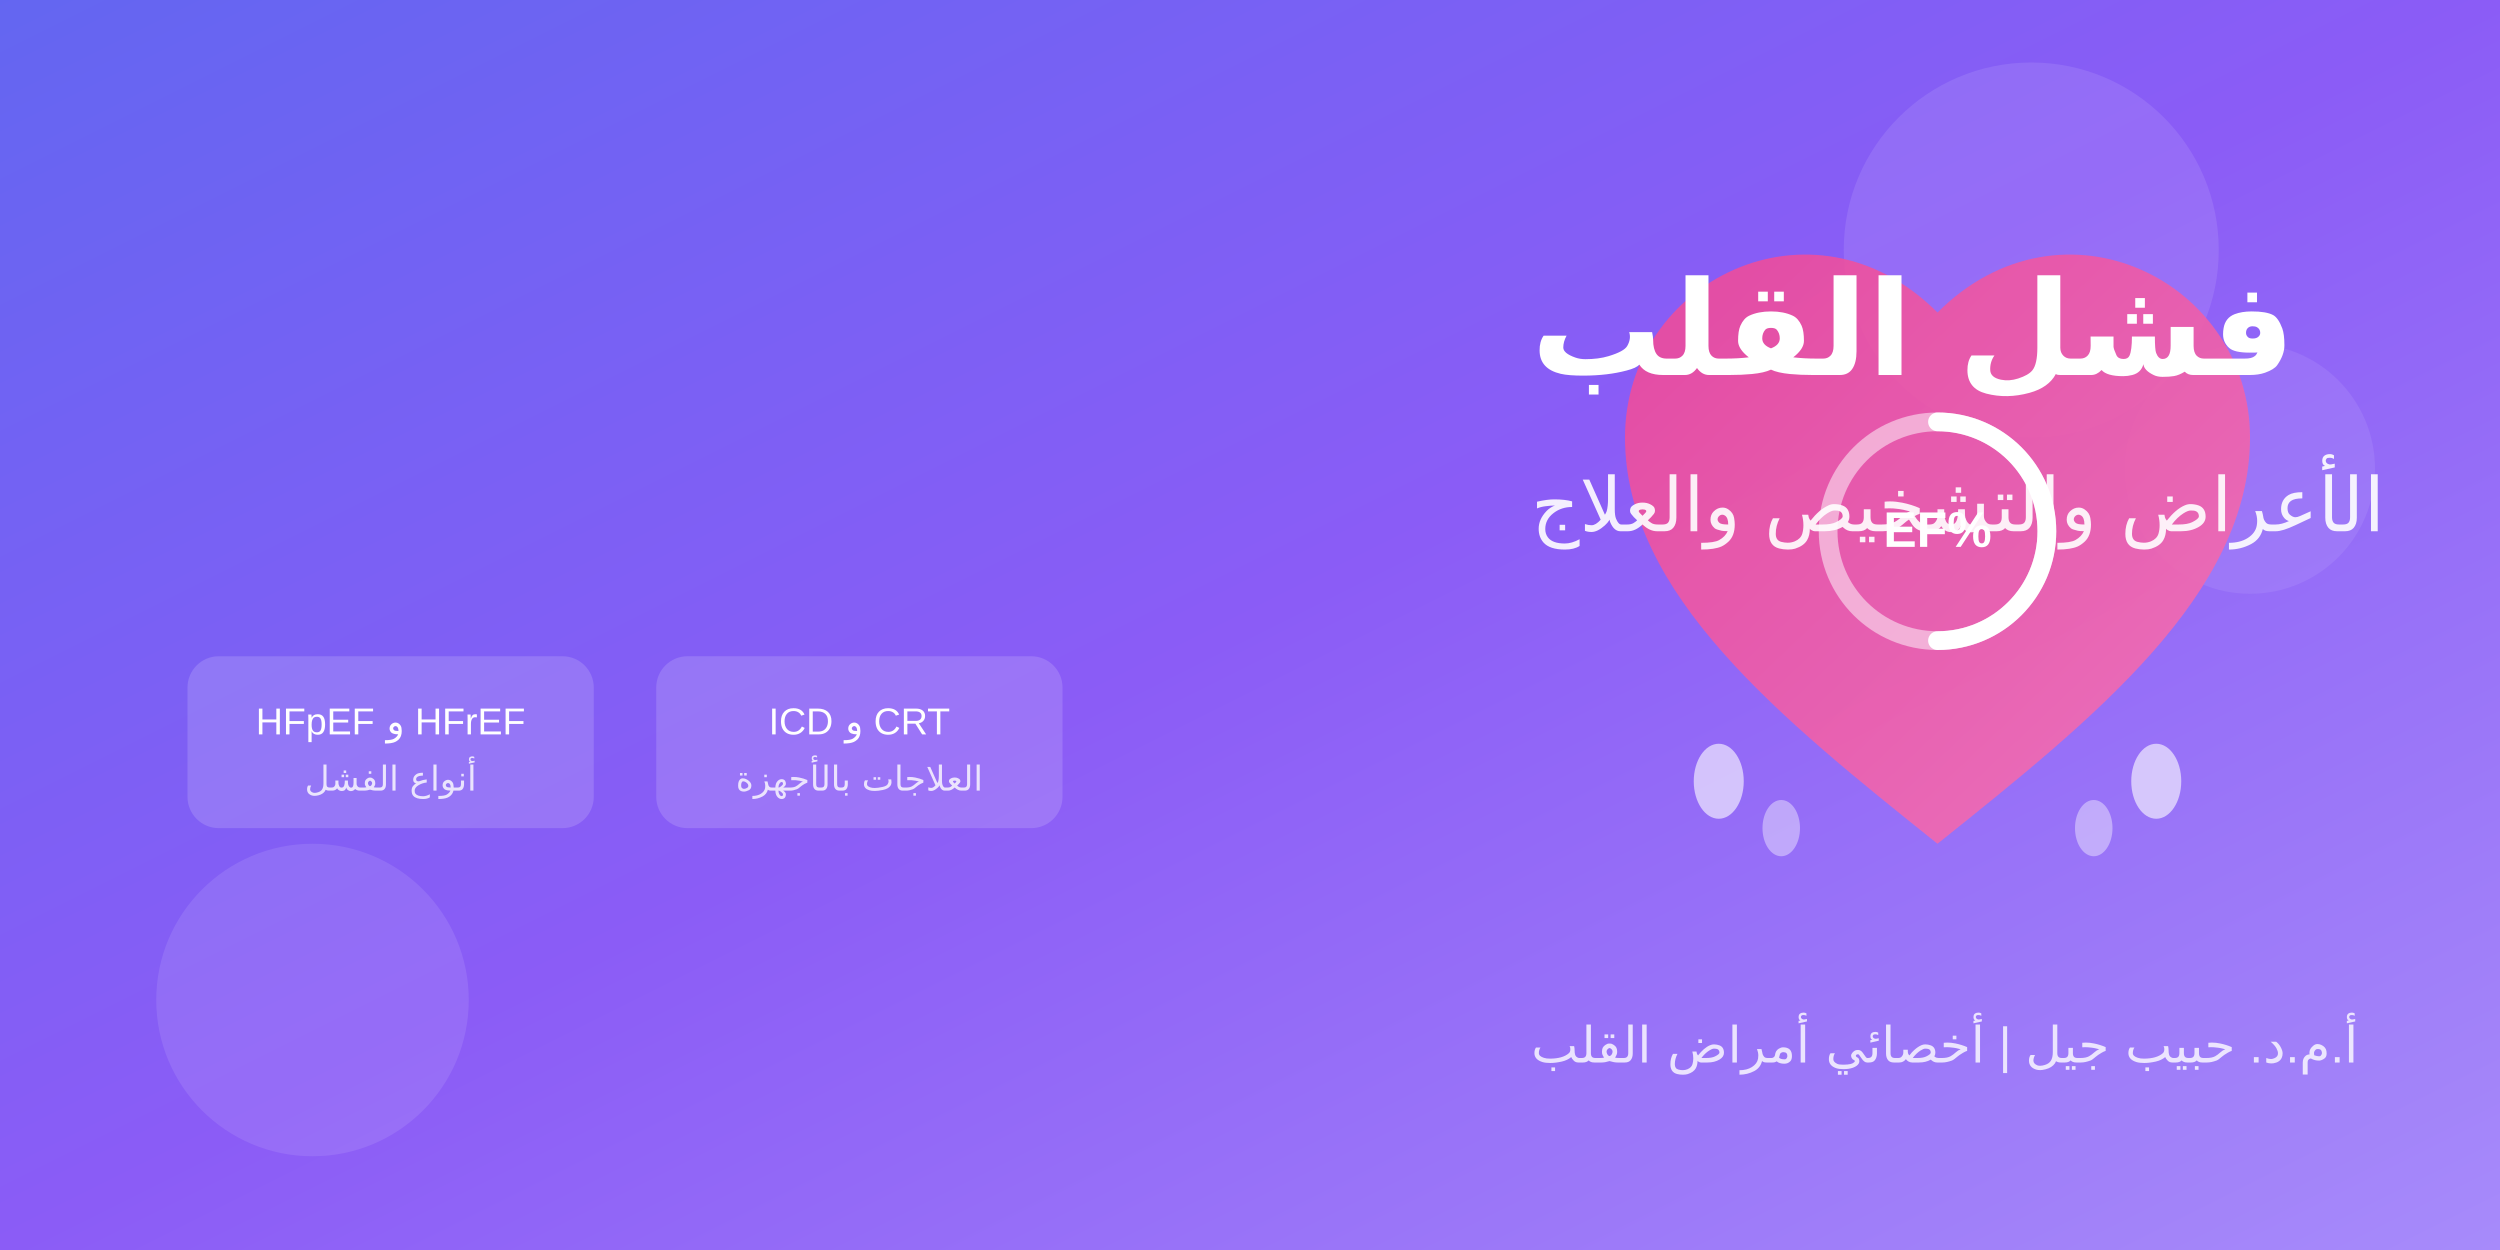
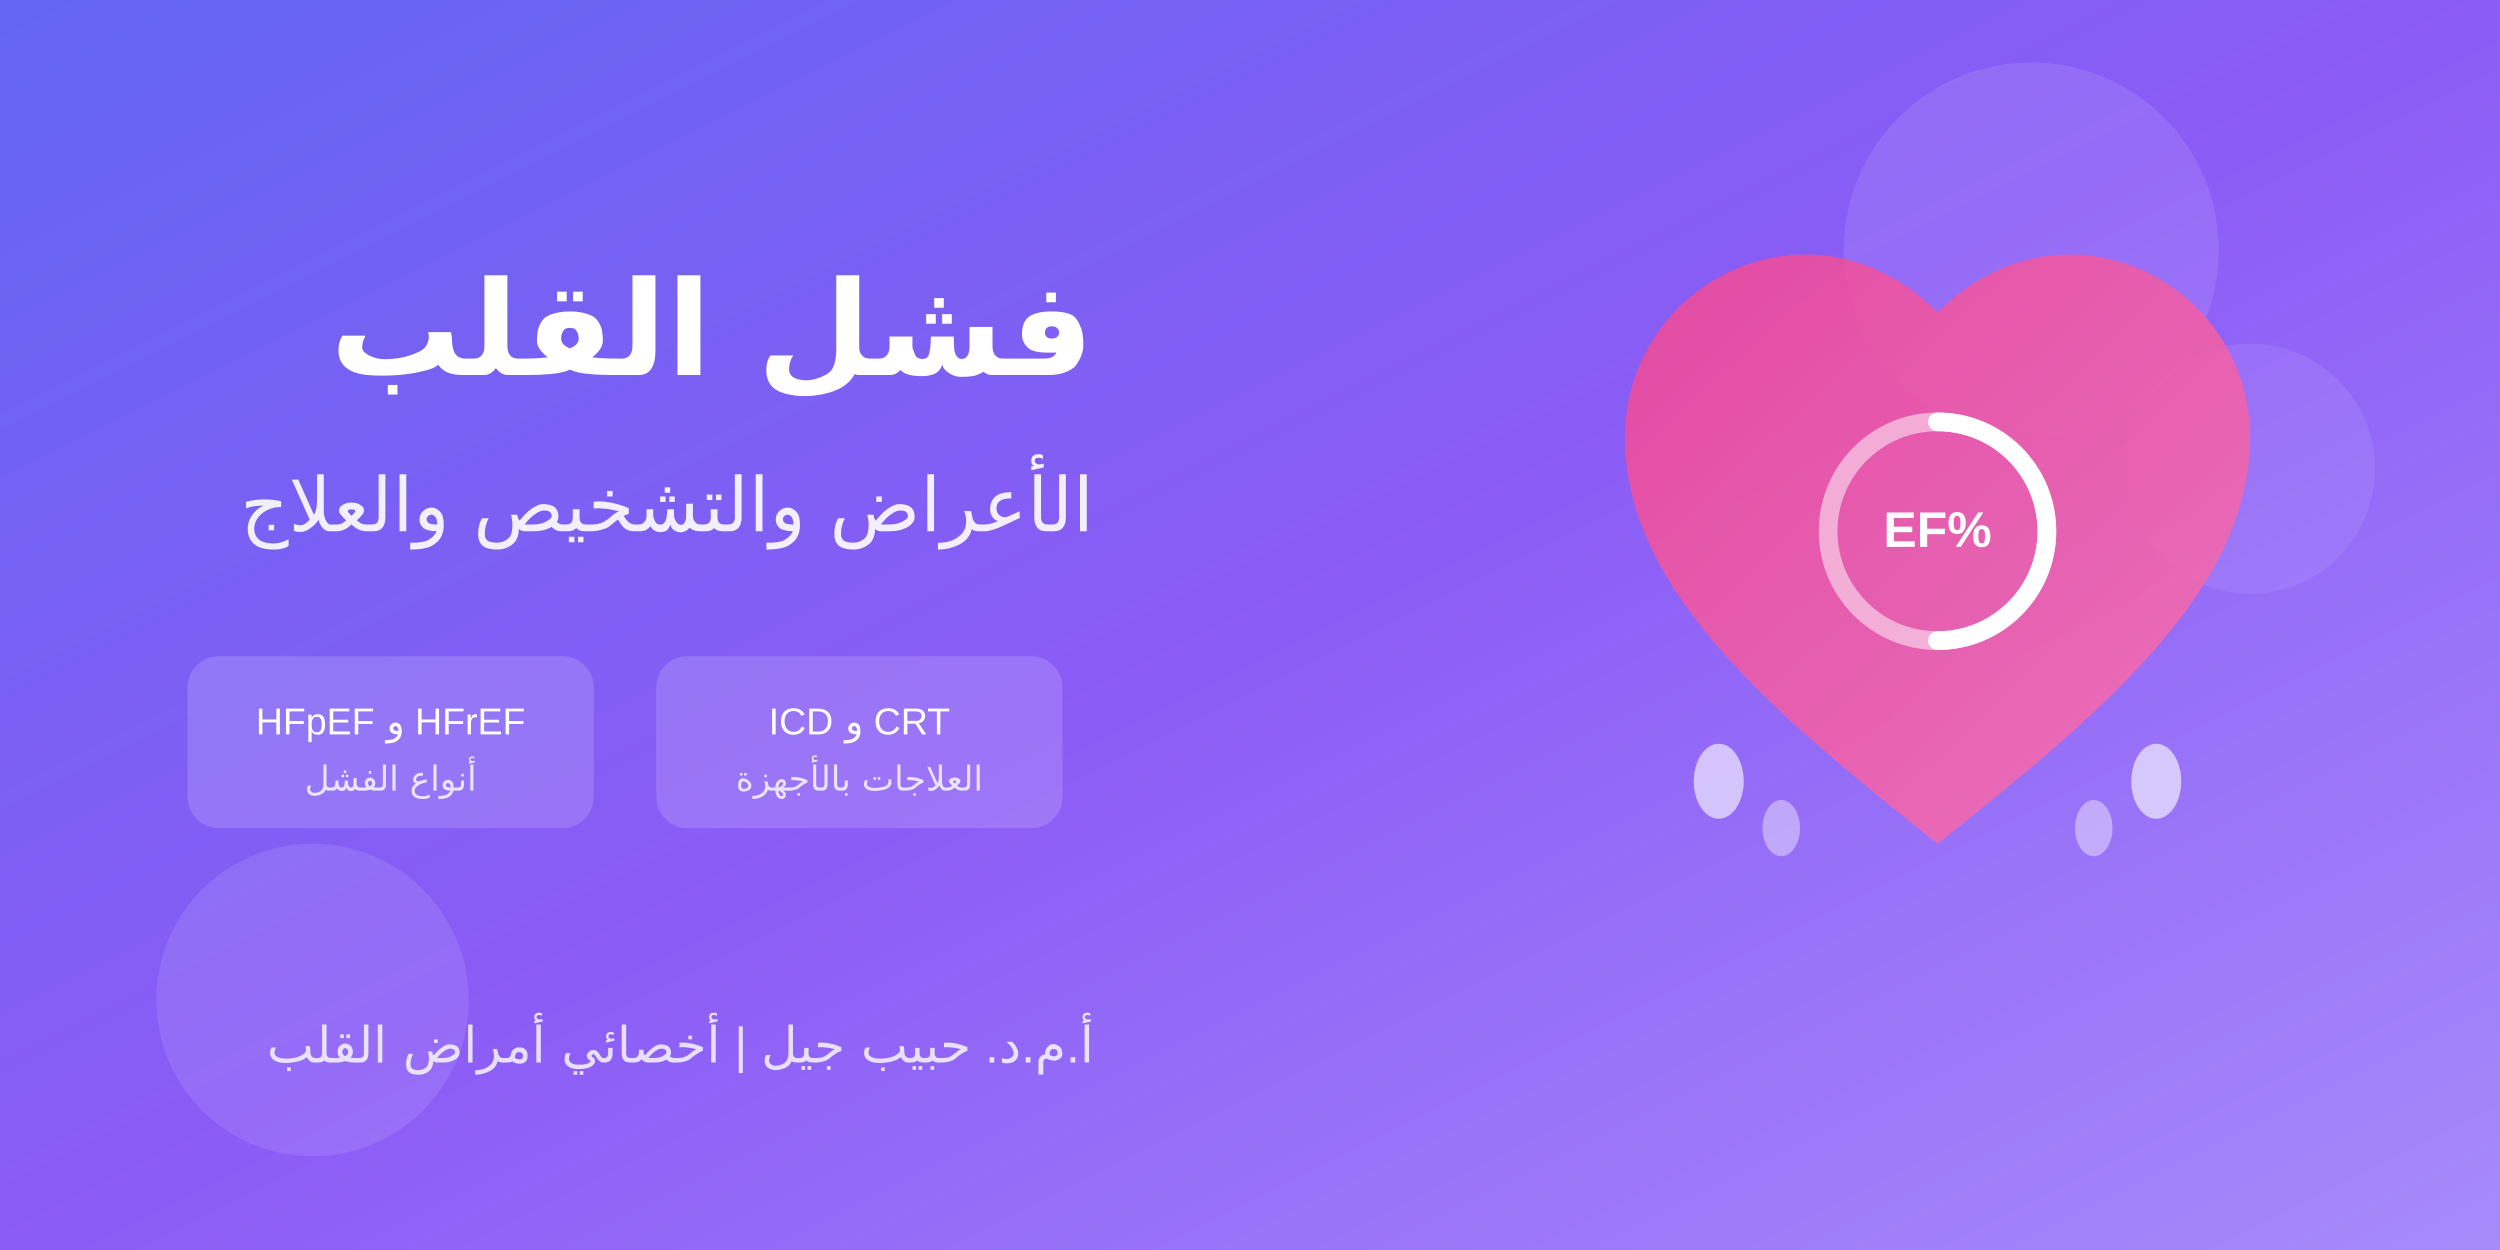
<svg xmlns="http://www.w3.org/2000/svg" viewBox="0 0 800 400">
  <defs>
    <linearGradient id="bgGradAr" x1="0%" y1="0%" x2="100%" y2="100%">
      <stop offset="0%" style="stop-color:#6366F1;stop-opacity:1" />
      <stop offset="50%" style="stop-color:#8B5CF6;stop-opacity:1" />
      <stop offset="100%" style="stop-color:#A78BFA;stop-opacity:1" />
    </linearGradient>
    <linearGradient id="heartGradAr" x1="0%" y1="0%" x2="100%" y2="100%">
      <stop offset="0%" style="stop-color:#EC4899;stop-opacity:1" />
      <stop offset="100%" style="stop-color:#F472B6;stop-opacity:1" />
    </linearGradient>
  </defs>
  <rect width="800" height="400" fill="url(#bgGradAr)" />
  <circle cx="650" cy="80" r="60" fill="rgba(255,255,255,0.1)" />
  <circle cx="720" cy="150" r="40" fill="rgba(255,255,255,0.08)" />
  <circle cx="100" cy="320" r="50" fill="rgba(255,255,255,0.1)" />
  <g transform="translate(520, 70)">
    <path d="M100,30 C60,-10 0,20 0,70 C0,120 50,160 100,200 C150,160 200,120 200,70 C200,20 140,-10 100,30" fill="url(#heartGradAr)" opacity="0.9" />
    <circle cx="100" cy="100" r="35" fill="none" stroke="rgba(255,255,255,0.5)" stroke-width="6" />
    <path d="M100,65 A35,35 0 0,1 100,135" fill="none" stroke="white" stroke-width="6" stroke-linecap="round" />
    <text x="100" y="105" font-family="Arial, sans-serif" font-size="16" font-weight="bold" fill="white" text-anchor="middle">EF%</text>
    <ellipse cx="30" cy="180" rx="8" ry="12" fill="rgba(255,255,255,0.6)" />
    <ellipse cx="170" cy="180" rx="8" ry="12" fill="rgba(255,255,255,0.6)" />
    <ellipse cx="50" cy="195" rx="6" ry="9" fill="rgba(255,255,255,0.4)" />
    <ellipse cx="150" cy="195" rx="6" ry="9" fill="rgba(255,255,255,0.4)" />
  </g>
-   <text x="490" y="120" font-family="Arial, sans-serif" font-size="42" font-weight="bold" fill="white" text-anchor="end" direction="rtl">
+   <text x="350" y="120" font-family="Arial, sans-serif" font-size="42" font-weight="bold" fill="white" text-anchor="start" direction="rtl">
    فشل القلب
  </text>
-   <text x="490" y="170" font-family="Arial, sans-serif" font-size="24" fill="rgba(255,255,255,0.9)" text-anchor="end" direction="rtl">
+   <text x="350" y="170" font-family="Arial, sans-serif" font-size="24" fill="rgba(255,255,255,0.9)" text-anchor="start" direction="rtl">
    الأعراض والتشخيص والعلاج
  </text>
  <g transform="translate(60, 210)">
    <rect x="0" y="0" width="130" height="55" rx="10" fill="rgba(255,255,255,0.15)" />
    <text x="65" y="25" font-family="Arial, sans-serif" font-size="12" fill="white" text-anchor="middle" direction="rtl">HFrEF و HFpEF</text>
    <text x="65" y="43" font-family="Arial, sans-serif" font-size="11" fill="rgba(255,255,255,0.8)" text-anchor="middle" direction="rtl">أنواع الفشل</text>
  </g>
  <g transform="translate(210, 210)">
    <rect x="0" y="0" width="130" height="55" rx="10" fill="rgba(255,255,255,0.15)" />
    <text x="65" y="25" font-family="Arial, sans-serif" font-size="12" fill="white" text-anchor="middle" direction="rtl">CRT و ICD</text>
    <text x="65" y="43" font-family="Arial, sans-serif" font-size="11" fill="rgba(255,255,255,0.8)" text-anchor="middle" direction="rtl">العلاجات بالأجهزة</text>
  </g>
-   <text x="490" y="340" font-family="Arial, sans-serif" font-size="16" fill="rgba(255,255,255,0.8)" text-anchor="end" direction="rtl">
+   <text x="350" y="340" font-family="Arial, sans-serif" font-size="16" fill="rgba(255,255,255,0.8)" text-anchor="start" direction="rtl">
    أ.م.د. حبيب جيل | أخصائي أمراض القلب
  </text>
</svg>
